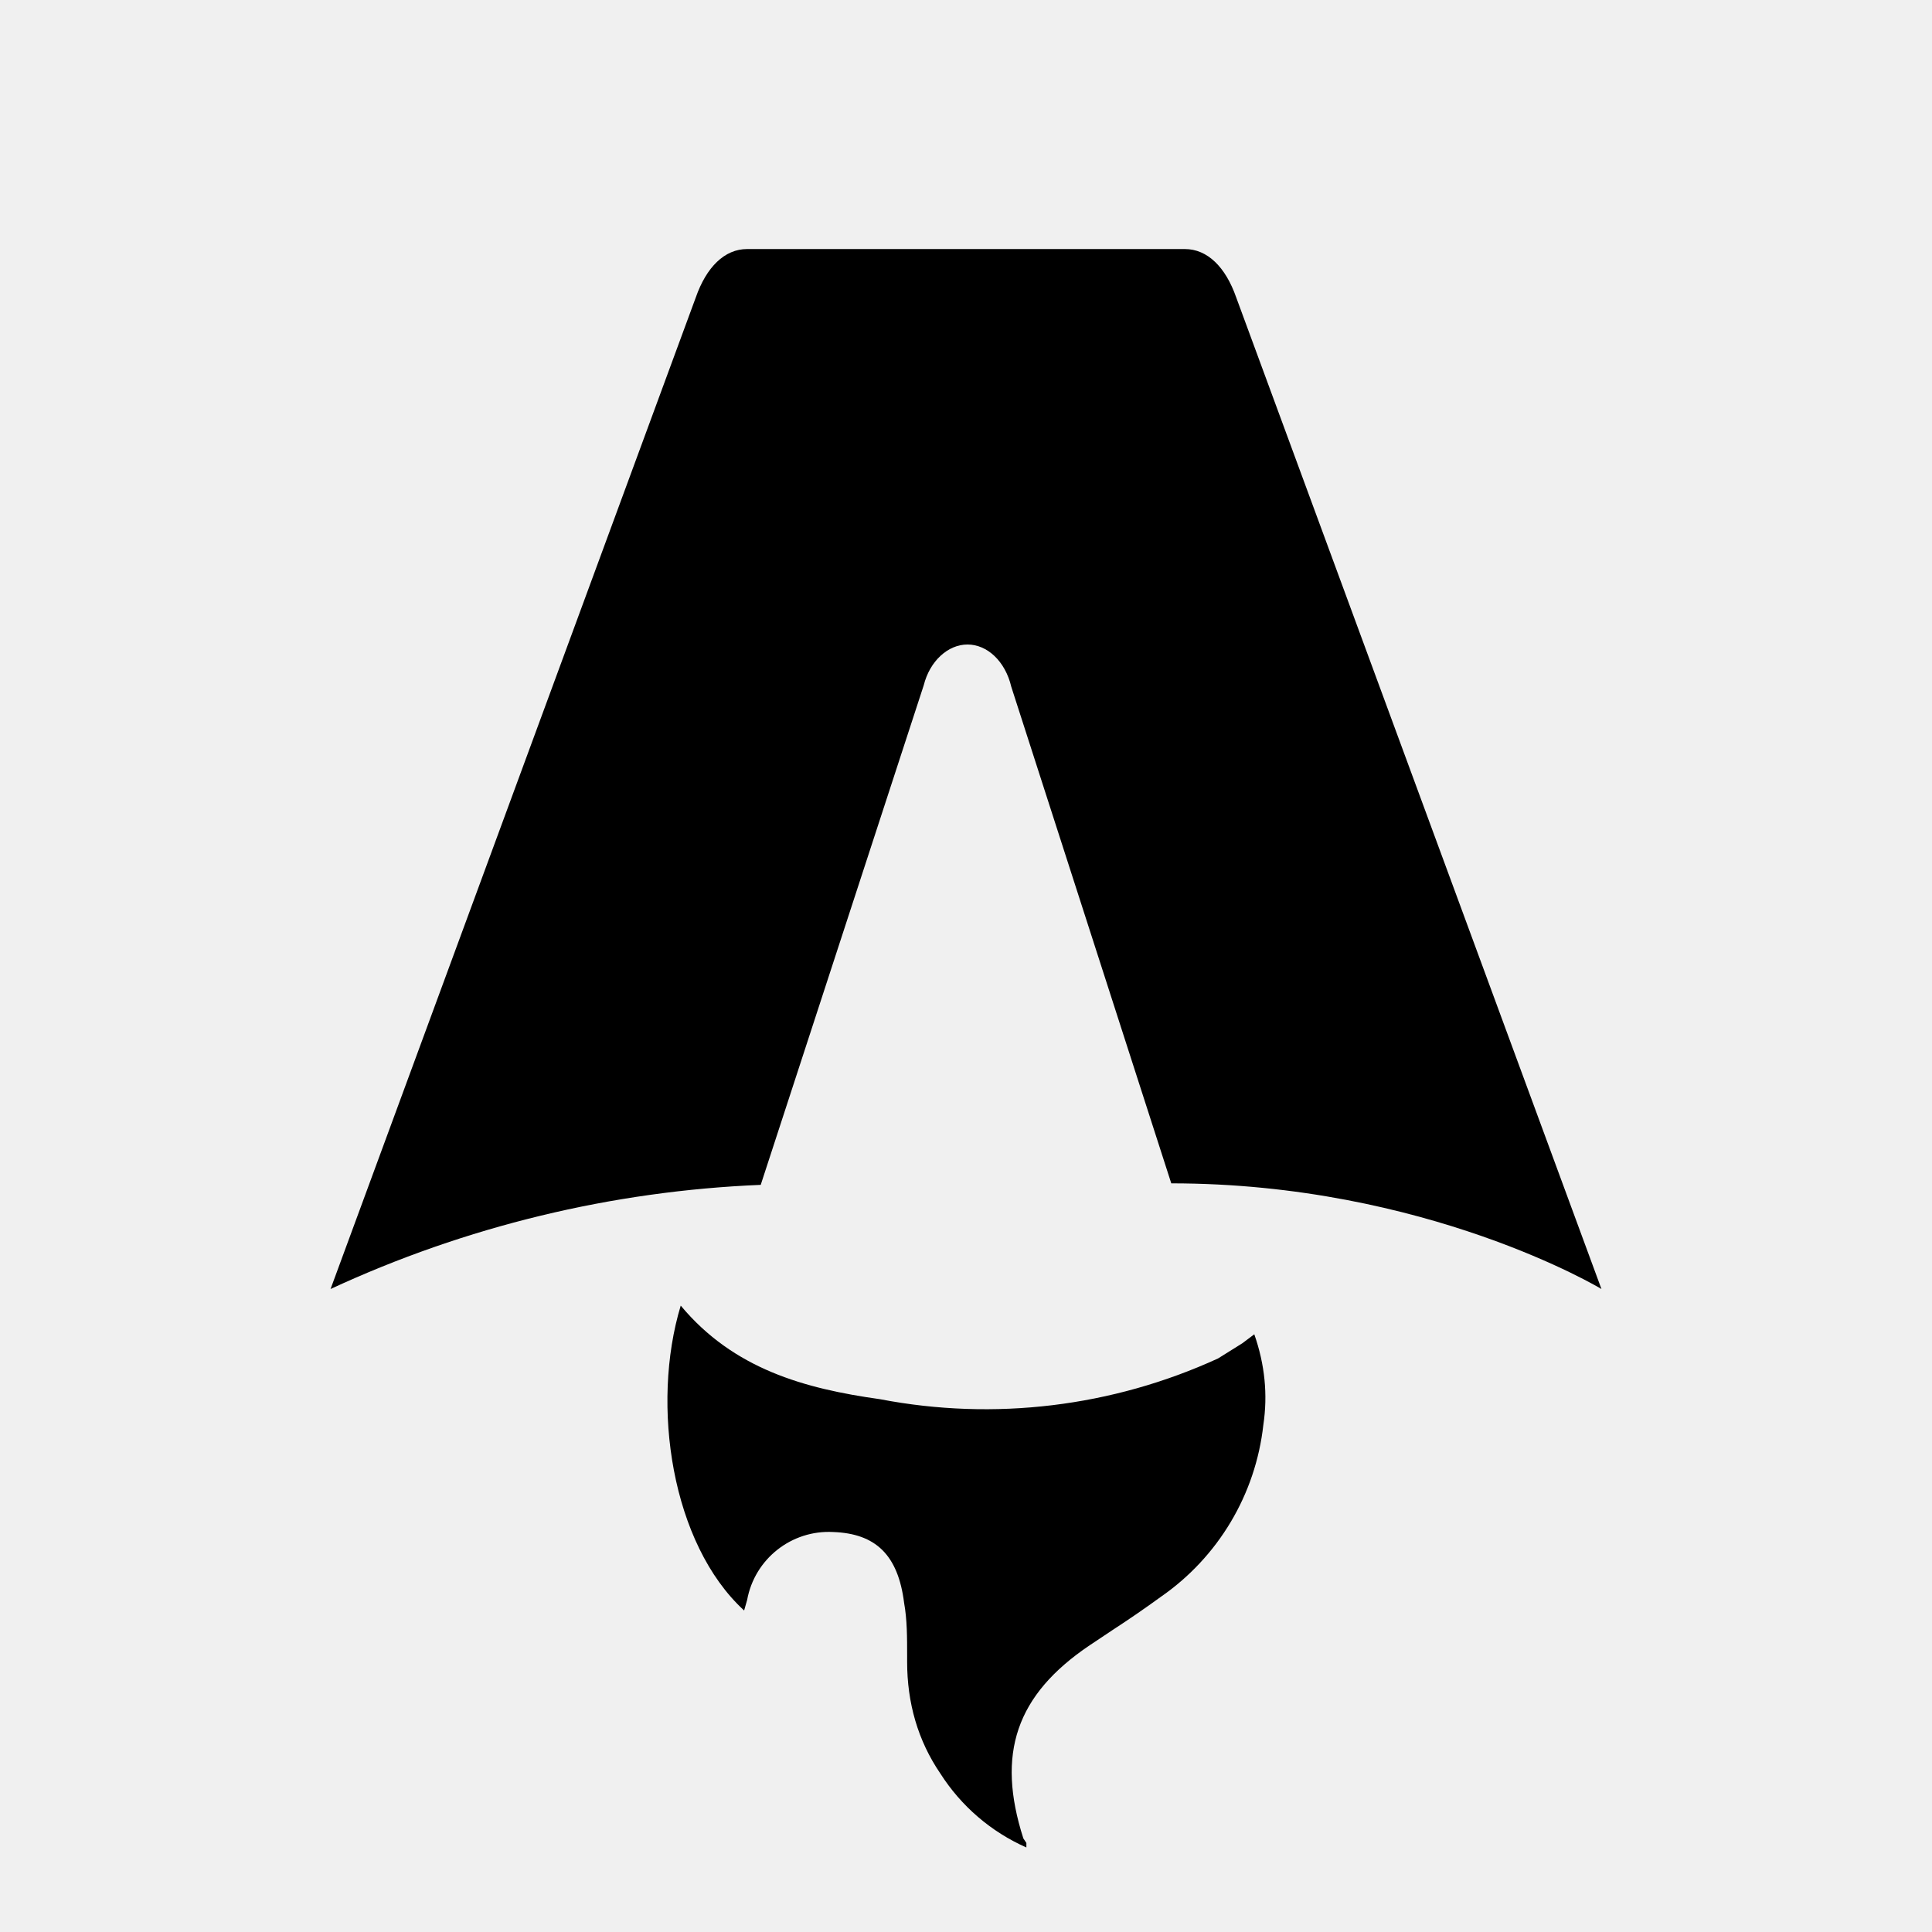
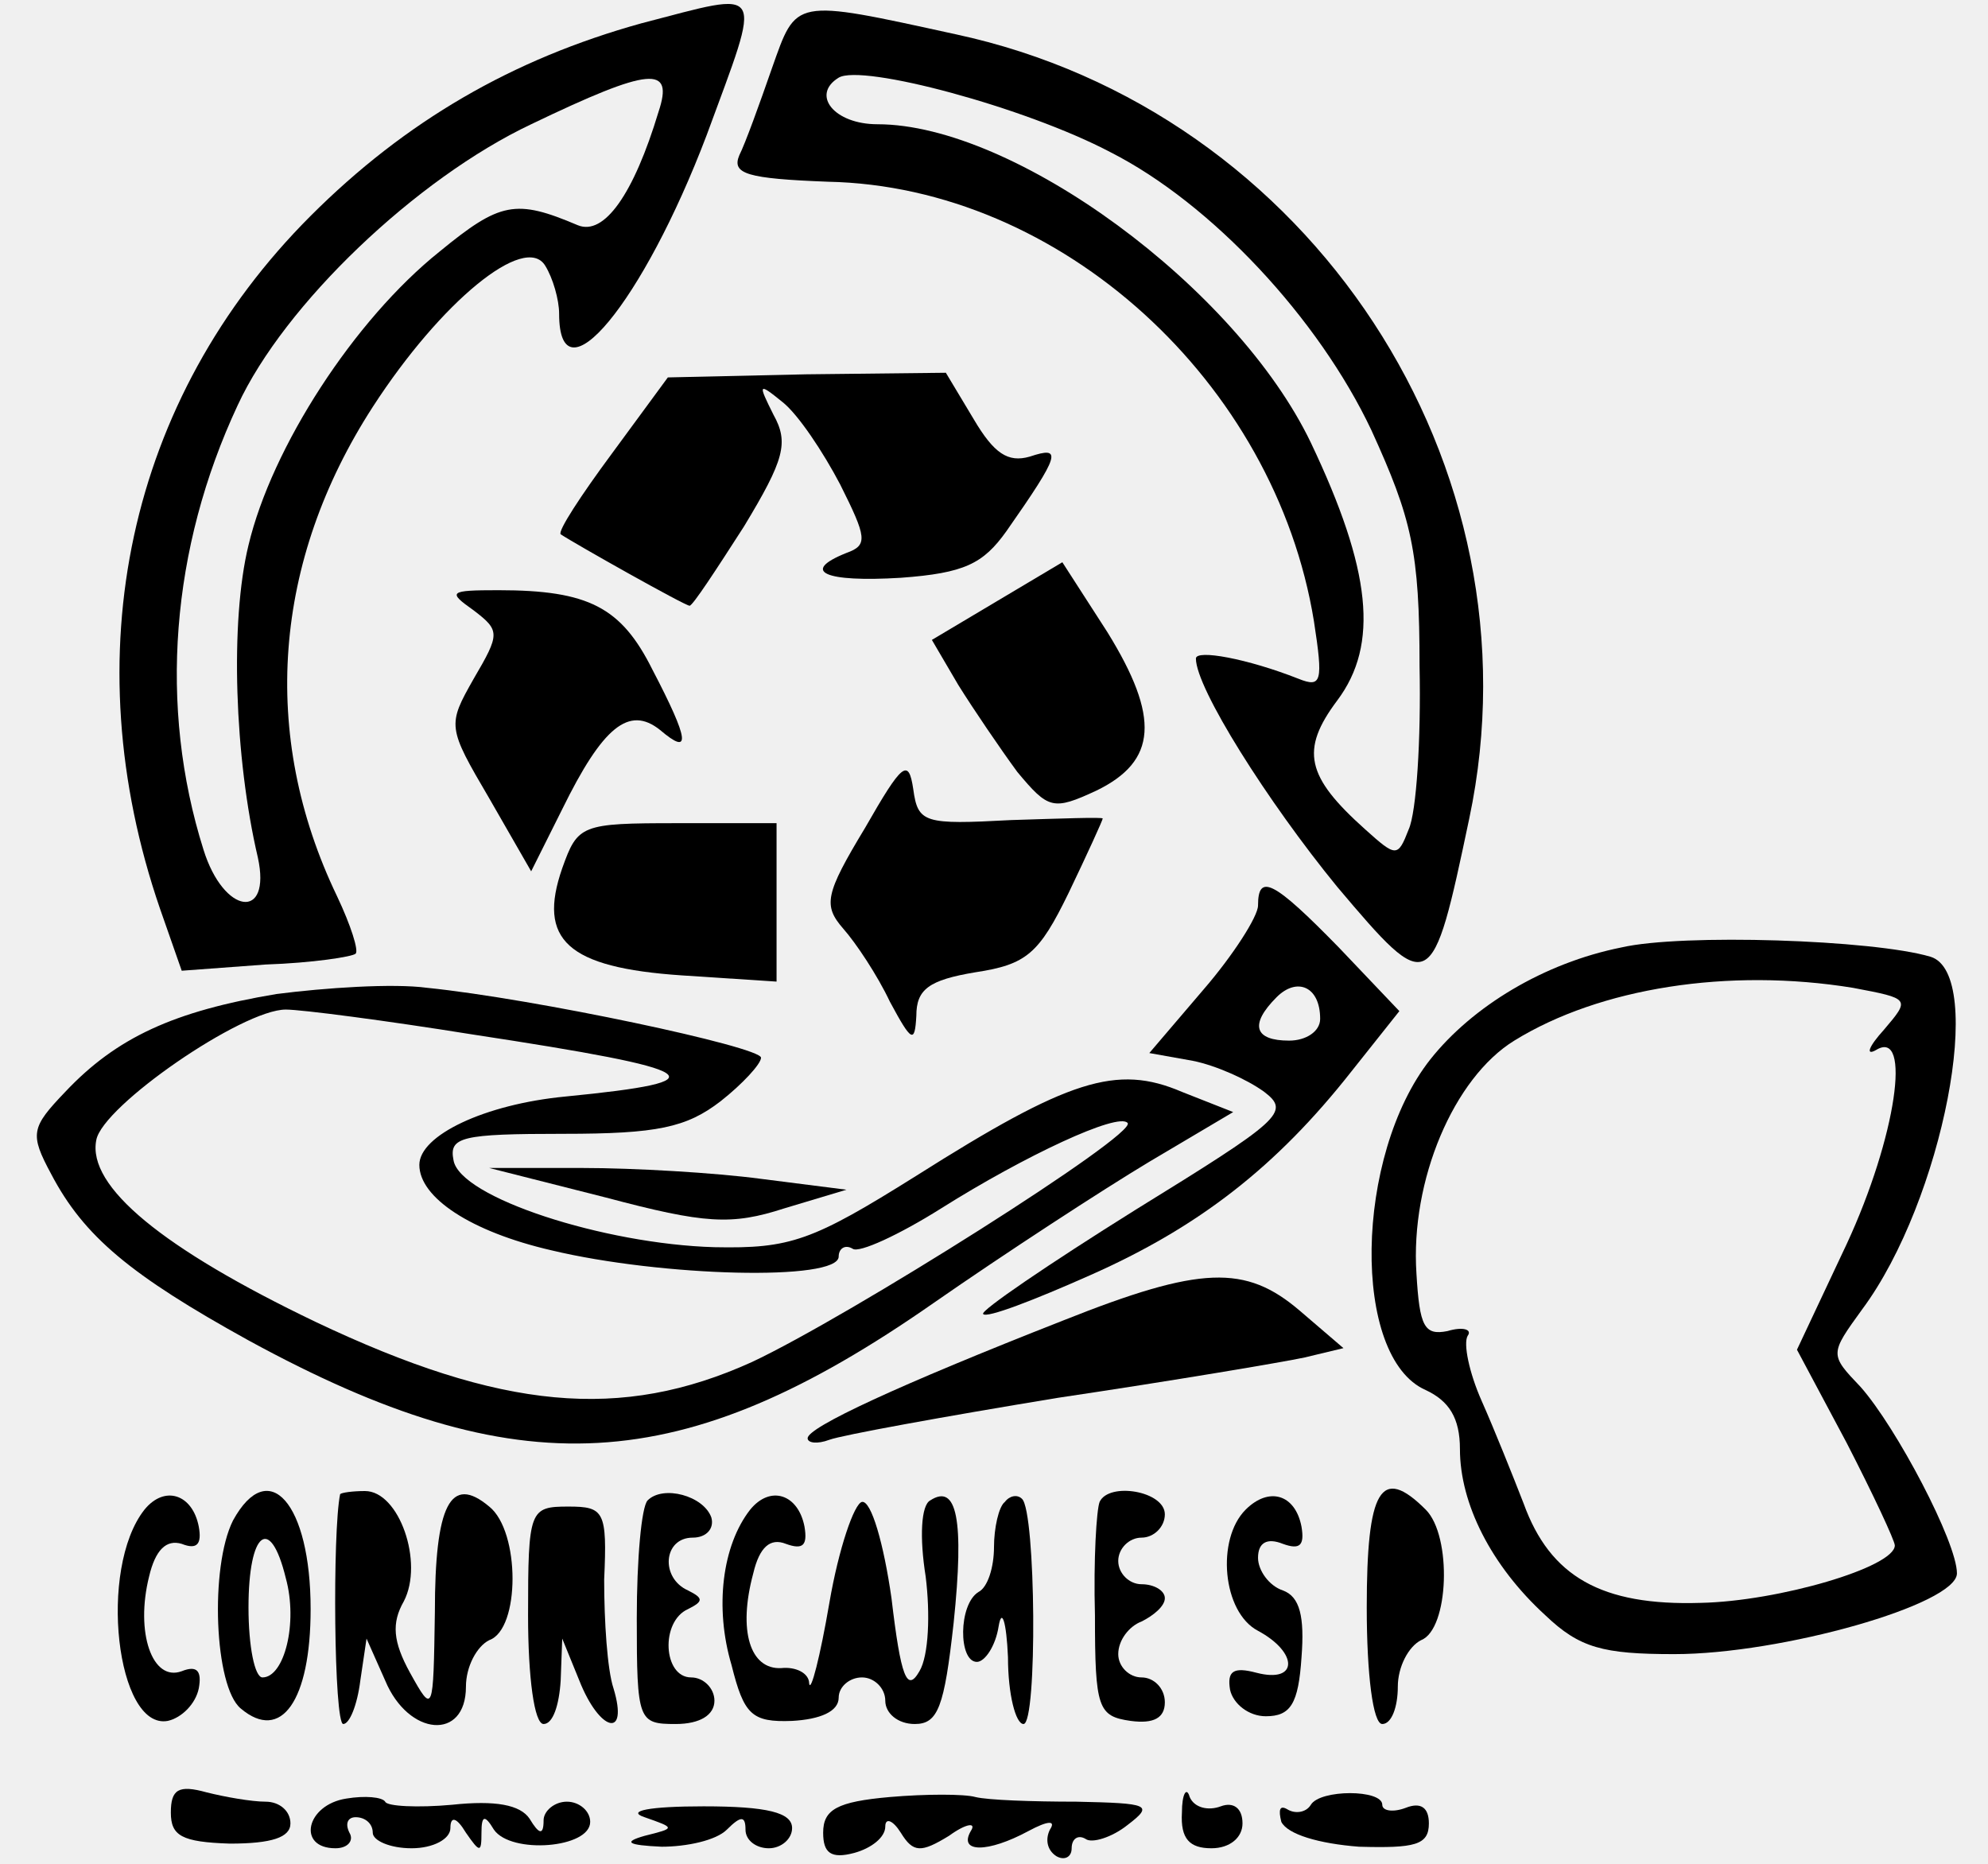
- <svg xmlns="http://www.w3.org/2000/svg" fill="none" viewBox="0 0 128 128">
-   <path d="M50.4 78.5a75.1 75.1 0 0 0-28.5 6.9l24.2-65.7c.7-2 1.9-3.2 3.4-3.2h29c1.5 0 2.7 1.2 3.4 3.2l24.2 65.7s-11.6-7-28.5-7L67 45.5c-.4-1.7-1.6-2.8-2.9-2.8-1.3 0-2.5 1.1-2.9 2.7L50.4 78.5Zm-1.1 28.2Zm-4.2-20.2c-2 6.6-.6 15.8 4.2 20.2a17.5 17.5 0 0 1 .2-.7 5.5 5.5 0 0 1 5.7-4.5c2.8.1 4.3 1.5 4.7 4.7.2 1.1.2 2.3.2 3.5v.4c0 2.7.7 5.2 2.2 7.4a13 13 0 0 0 5.7 4.9v-.3l-.2-.3c-1.8-5.6-.5-9.5 4.4-12.8l1.5-1a73 73 0 0 0 3.2-2.2 16 16 0 0 0 6.8-11.4c.3-2 .1-4-.6-6l-.8.6-1.6 1a37 37 0 0 1-22.4 2.7c-5-.7-9.7-2-13.2-6.2Z" />
-   <style>
-         path { fill: #000; }
-         @media (prefers-color-scheme: dark) {
-             path { fill: #FFF; }
-         }
-     </style>
+ <svg xmlns="http://www.w3.org/2000/svg" version="1.0" width="128pt" height="120pt" viewBox="0 0 128 120" preserveAspectRatio="xMidYMid meet">
+   <g transform="translate(0,120) scale(0.1,-0.1)" fill="#000000" stroke="none">
+     <path d="M413 1185 c-83 -23 -152 -63 -213 -124 -118 -118 -153 -283 -97 -446 l14 -40 54 4 c30 1 56 5 58 7 2 2 -3 18 -12 37 -50 104 -41 216 23 315 44 68 98 112 111 91 5 -8 9 -22 9 -31 0 -58 54 7 95 115 36 98 39 93 -42 72z m11 -57 c-16 -53 -35 -80 -52 -73 -40 17 -50 15 -89 -17 -55 -44 -108 -126 -123 -189 -12 -49 -9 -137 6 -201 9 -41 -22 -37 -35 5 -29 92 -21 194 22 286 30 65 115 146 189 181 77 37 92 38 82 8z" />
+     <path d="M497 1156 c-8 -23 -17 -48 -21 -56 -5 -12 5 -15 57 -17 150 -3 288 -129 313 -283 6 -39 5 -43 -10 -37 -33 13 -66 19 -66 13 0 -19 46 -92 91 -147 60 -71 61 -70 85 44 48 227 -102 456 -331 505 -105 23 -102 23 -118 -22z m218 -54 c65 -33 134 -107 168 -179 26 -57 31 -78 31 -152 1 -47 -2 -94 -7 -105 -7 -18 -8 -18 -28 0 -38 34 -42 51 -18 83 27 36 22 84 -17 166 -48 100 -191 205 -279 205 -28 0 -43 19 -25 30 15 9 120 -19 175 -48z" />
+     <path d="M394 908 c-20 -27 -35 -50 -33 -52 9 -6 80 -46 83 -46 2 0 17 23 35 51 26 43 29 54 19 72 -10 20 -10 21 6 8 10 -8 26 -32 37 -53 17 -34 18 -39 4 -44 -30 -12 -14 -19 35 -16 41 3 53 9 68 30 35 50 36 55 15 48 -14 -4 -23 2 -36 24 l-18 30 -90 -1 -89 -2 -36 -49z" />
+     <path d="M642 813 l-42 -25 17 -29 c10 -16 27 -41 38 -56 20 -24 23 -25 51 -12 39 19 41 47 7 102 l-29 45 -42 -25z" />
+     <path d="M305 807 c17 -13 17 -15 0 -44 -17 -30 -17 -31 10 -77 l27 -47 20 40 c26 53 43 67 63 51 20 -17 19 -7 -5 39 -20 40 -41 51 -99 51 -32 0 -33 -1 -16 -13z" />
+     <path d="M557 667 c-26 -43 -27 -50 -14 -65 8 -9 22 -30 30 -47 14 -26 16 -27 17 -9 0 17 8 23 38 28 33 5 41 12 60 51 12 25 22 47 22 48 0 1 -27 0 -59 -1 -56 -3 -60 -2 -63 20 -3 20 -7 17 -31 -25z" />
+     <path d="M362 641 c-16 -46 3 -64 77 -69 l61 -4 0 51 0 51 -64 0 c-62 0 -64 -1 -74 -29z" />
+     <path d="M810 617 c0 -7 -16 -32 -35 -54 l-35 -41 28 -5 c15 -3 35 -12 46 -20 17 -13 11 -18 -83 -76 -56 -35 -100 -65 -98 -67 2 -3 33 9 69 25 70 31 120 70 168 131 l31 39 -39 41 c-42 43 -52 48 -52 27z m40 -73 c0 -8 -9 -14 -20 -14 -22 0 -26 10 -8 28 13 13 28 7 28 -14z" />
+     <path d="M1044 590 c-50 -10 -96 -38 -123 -72 -49 -62 -51 -192 -3 -213 15 -7 22 -18 22 -38 0 -35 20 -75 55 -107 22 -21 37 -25 83 -25 69 0 182 32 182 52 0 20 -39 94 -62 120 -20 21 -20 21 1 50 52 70 80 216 44 227 -37 11 -160 15 -199 6z m149 -26 c37 -7 37 -7 20 -27 -10 -11 -12 -17 -5 -13 23 14 13 -56 -19 -125 l-32 -68 32 -60 c17 -33 31 -63 31 -66 0 -14 -75 -36 -125 -37 -64 -2 -97 17 -114 64 -7 18 -19 48 -27 66 -8 18 -12 37 -9 42 3 4 -3 6 -13 3 -15 -3 -18 3 -20 37 -4 60 24 126 63 150 55 34 138 47 218 34z" />
+     <path d="M178 560 c-66 -11 -103 -28 -136 -63 -22 -23 -23 -27 -9 -53 21 -40 51 -65 127 -107 174 -95 279 -89 441 24 46 32 109 73 139 91 l54 32 -33 13 c-42 18 -73 8 -171 -54 -67 -42 -81 -47 -130 -46 -71 2 -164 32 -168 56 -3 15 5 17 71 17 60 0 79 4 101 21 14 11 26 24 26 28 0 7 -146 38 -215 45 -22 3 -66 0 -97 -4z m126 -26 c151 -23 162 -30 60 -40 -52 -5 -94 -25 -94 -44 0 -21 33 -43 85 -55 71 -17 185 -20 185 -4 0 5 4 8 9 5 4 -3 30 9 57 26 54 34 114 62 120 55 7 -7 -180 -125 -242 -154 -84 -38 -161 -31 -281 26 -98 47 -147 87 -141 117 4 22 94 84 122 84 10 0 64 -7 120 -16z" />
+     <path d="M390 429 c64 -17 81 -18 115 -7 l40 12 -55 7 c-30 4 -82 7 -115 7 l-60 0 75 -19z" />
+     <path d="M685 350 c-107 -42 -165 -69 -165 -76 0 -3 6 -4 14 -1 8 3 74 15 147 27 74 11 145 23 159 26 l25 6 -28 24 c-35 30 -64 29 -152 -6z" />
+     <path d="M93 228 c-30 -38 -18 -142 15 -136 9 2 18 11 20 21 2 11 -1 15 -11 11 -19 -7 -30 25 -21 61 4 17 11 24 21 21 10 -4 13 0 11 11 -4 21 -22 27 -35 11z" />
+     <path d="M150 221 c-15 -30 -12 -107 5 -121 26 -22 45 5 45 64 0 68 -27 99 -50 57z m34 -37 c8 -29 -1 -64 -15 -64 -5 0 -9 20 -9 45 0 49 14 60 24 19z" />
+     <path d="M219 238 c-5 -24 -4 -148 2 -148 4 0 9 12 11 28 l4 27 12 -27 c15 -36 52 -39 52 -4 0 13 7 26 15 30 20 7 20 70 0 86 -25 21 -35 1 -35 -68 -1 -65 -1 -66 -16 -39 -11 20 -12 32 -4 46 13 25 -3 71 -25 71 -8 0 -15 -1 -16 -2z" />
+     <path d="M417 234 c-4 -4 -7 -38 -7 -76 0 -66 1 -68 25 -68 16 0 25 6 25 15 0 8 -7 15 -15 15 -18 0 -20 36 -2 44 10 5 10 7 0 12 -18 8 -16 34 3 34 9 0 14 6 12 13 -5 14 -31 21 -41 11z" />
+     <path d="M483 228 c-18 -23 -23 -63 -12 -100 8 -32 13 -37 39 -36 18 1 30 6 30 15 0 7 7 13 15 13 8 0 15 -7 15 -15 0 -8 8 -15 19 -15 15 0 19 11 25 65 7 67 2 90 -15 79 -6 -3 -7 -24 -3 -49 3 -24 2 -51 -4 -61 -8 -14 -12 -4 -18 47 -5 35 -13 63 -19 62 -5 -1 -15 -30 -21 -65 -6 -35 -12 -58 -13 -52 0 7 -9 11 -18 10 -20 -1 -28 24 -18 61 4 17 11 23 21 19 11 -4 14 -1 12 11 -4 21 -22 27 -35 11z" />
+     <path d="M647 233 c-4 -3 -7 -17 -7 -29 0 -13 -4 -26 -10 -29 -13 -8 -13 -45 -1 -45 5 0 12 10 14 23 2 12 5 3 6 -20 0 -24 5 -43 10 -43 9 0 8 137 -1 145 -3 3 -8 2 -11 -2z" />
+     <path d="M708 233 c-2 -5 -4 -37 -3 -73 0 -60 2 -65 23 -68 15 -2 22 2 22 12 0 9 -7 16 -15 16 -8 0 -15 7 -15 15 0 9 7 18 15 21 8 4 15 10 15 15 0 5 -7 9 -15 9 -8 0 -15 7 -15 15 0 8 7 15 15 15 8 0 15 7 15 15 0 15 -36 21 -42 8z" />
+     <path d="M802 228 c-19 -19 -15 -66 8 -78 26 -14 26 -34 -1 -27 -15 4 -19 1 -17 -11 2 -9 12 -17 23 -17 16 0 21 8 23 38 2 26 -1 39 -12 43 -9 3 -16 13 -16 21 0 10 6 13 16 9 11 -4 14 -1 12 11 -4 21 -21 26 -36 11z" />
+     <path d="M880 165 c0 -43 4 -75 10 -75 6 0 10 11 10 24 0 13 7 26 15 30 18 7 20 67 3 84 -29 29 -38 13 -38 -63z" />
+     <path d="M340 160 c0 -40 4 -70 10 -70 6 0 10 12 11 28 l1 27 11 -27 c13 -33 32 -38 22 -5 -4 12 -6 43 -6 70 2 44 0 47 -23 47 -25 0 -26 -2 -26 -70z" />
+     <path d="M110 33 c0 -15 7 -19 38 -20 27 0 39 4 39 13 0 8 -7 14 -16 14 -9 0 -26 3 -38 6 -18 5 -23 2 -23 -13z" />
+     <path d="M223 42 c-26 -4 -32 -32 -7 -32 8 0 12 5 9 10 -3 6 -1 10 4 10 6 0 11 -4 11 -10 0 -5 11 -10 25 -10 14 0 25 6 25 13 0 8 4 7 10 -3 9 -13 10 -13 10 0 0 11 2 12 8 2 11 -16 62 -12 62 5 0 7 -7 13 -15 13 -8 0 -15 -6 -15 -12 0 -10 -3 -9 -9 1 -6 9 -22 12 -50 9 -22 -2 -42 -1 -43 2 -2 3 -13 4 -25 2z" />
+     <path d="M573 43 c-34 -3 -43 -8 -43 -23 0 -13 5 -17 20 -13 11 3 20 10 20 17 0 6 5 4 10 -4 8 -13 13 -13 31 -2 11 8 18 9 14 3 -8 -14 11 -14 37 0 13 7 18 7 14 1 -3 -6 -2 -13 4 -17 5 -3 10 -1 10 5 0 6 4 9 9 6 4 -3 17 1 27 9 17 13 14 14 -33 15 -28 0 -57 1 -65 3 -7 2 -32 2 -55 0z" />
+     <path d="M761 33 c-1 -17 5 -23 19 -23 12 0 20 7 20 16 0 10 -6 14 -14 11 -8 -3 -17 -1 -20 6 -2 7 -5 2 -5 -10z" />
+     <path d="M844 38 c-3 -5 -10 -6 -15 -3 -5 3 -6 0 -4 -8 4 -8 24 -14 50 -16 36 -1 45 1 45 15 0 10 -5 14 -15 10 -8 -3 -15 -2 -15 2 0 10 -40 10 -46 0z" />
+     <path d="M415 30 c20 -7 20 -7 0 -12 -14 -4 -11 -6 11 -7 16 0 35 4 42 11 9 9 12 9 12 0 0 -7 7 -12 15 -12 8 0 15 6 15 13 0 10 -16 14 -57 14 -35 0 -50 -3 -38 -7z" />
+   </g>
</svg>
